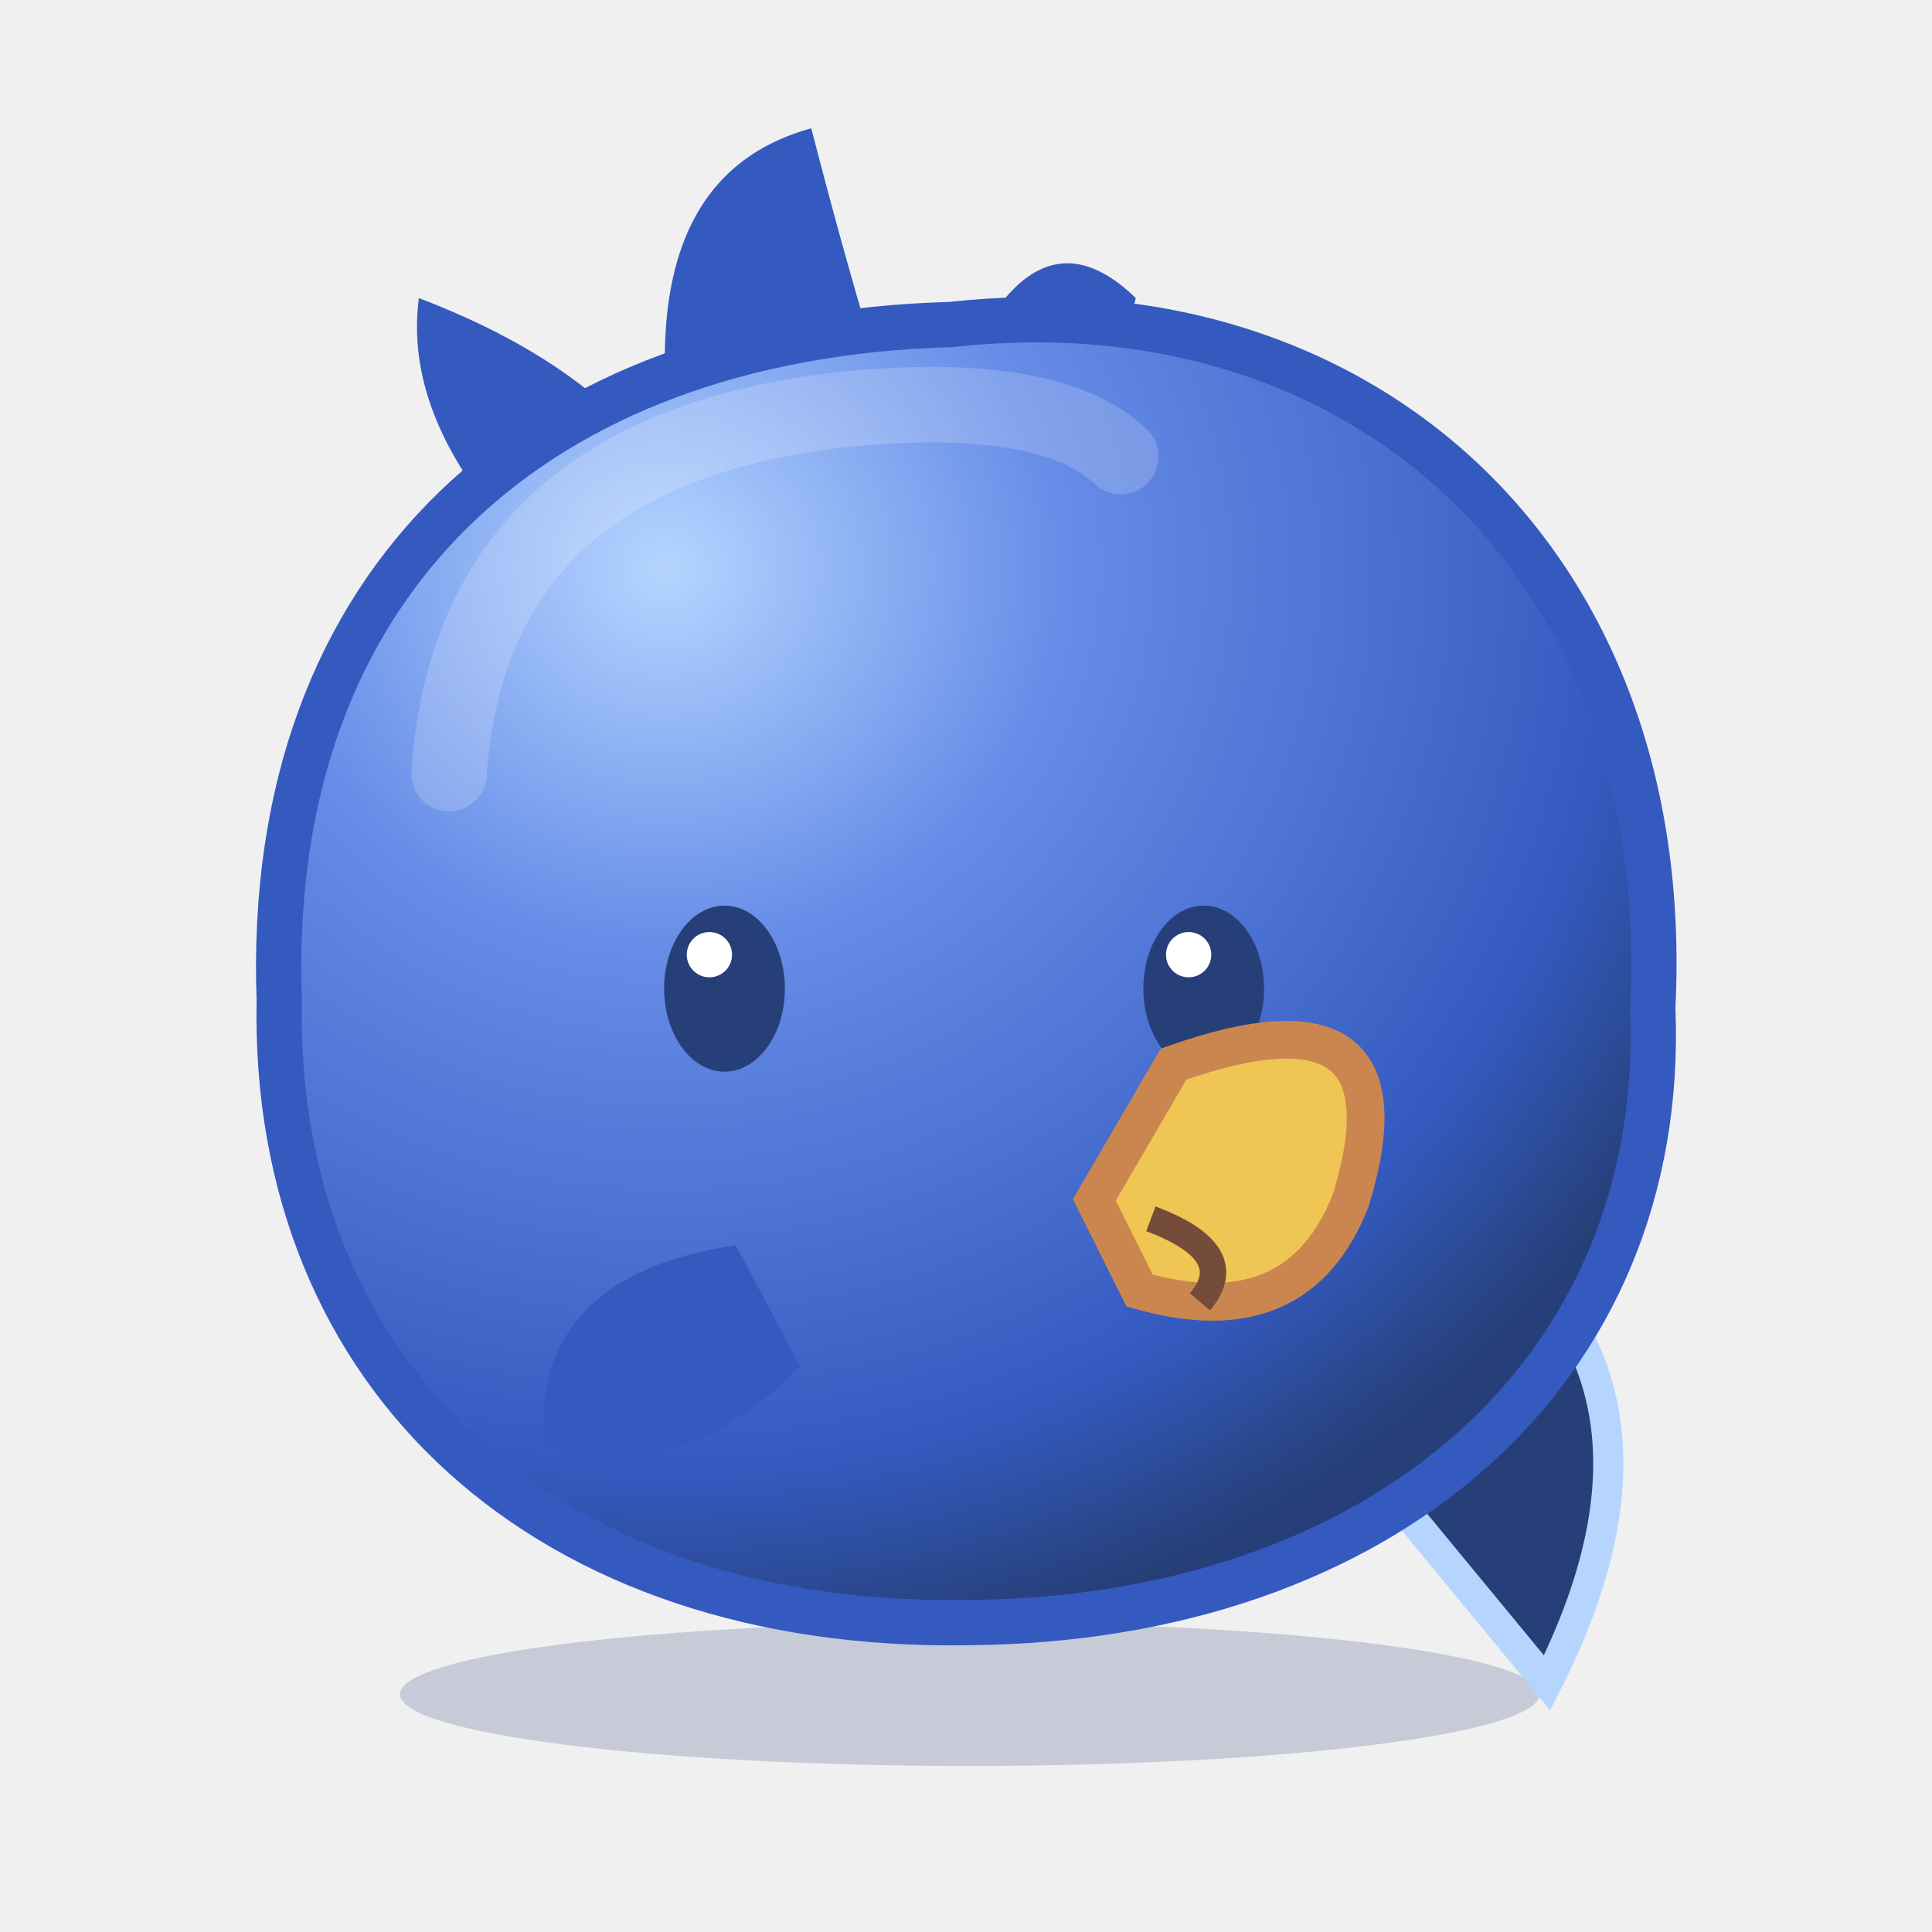
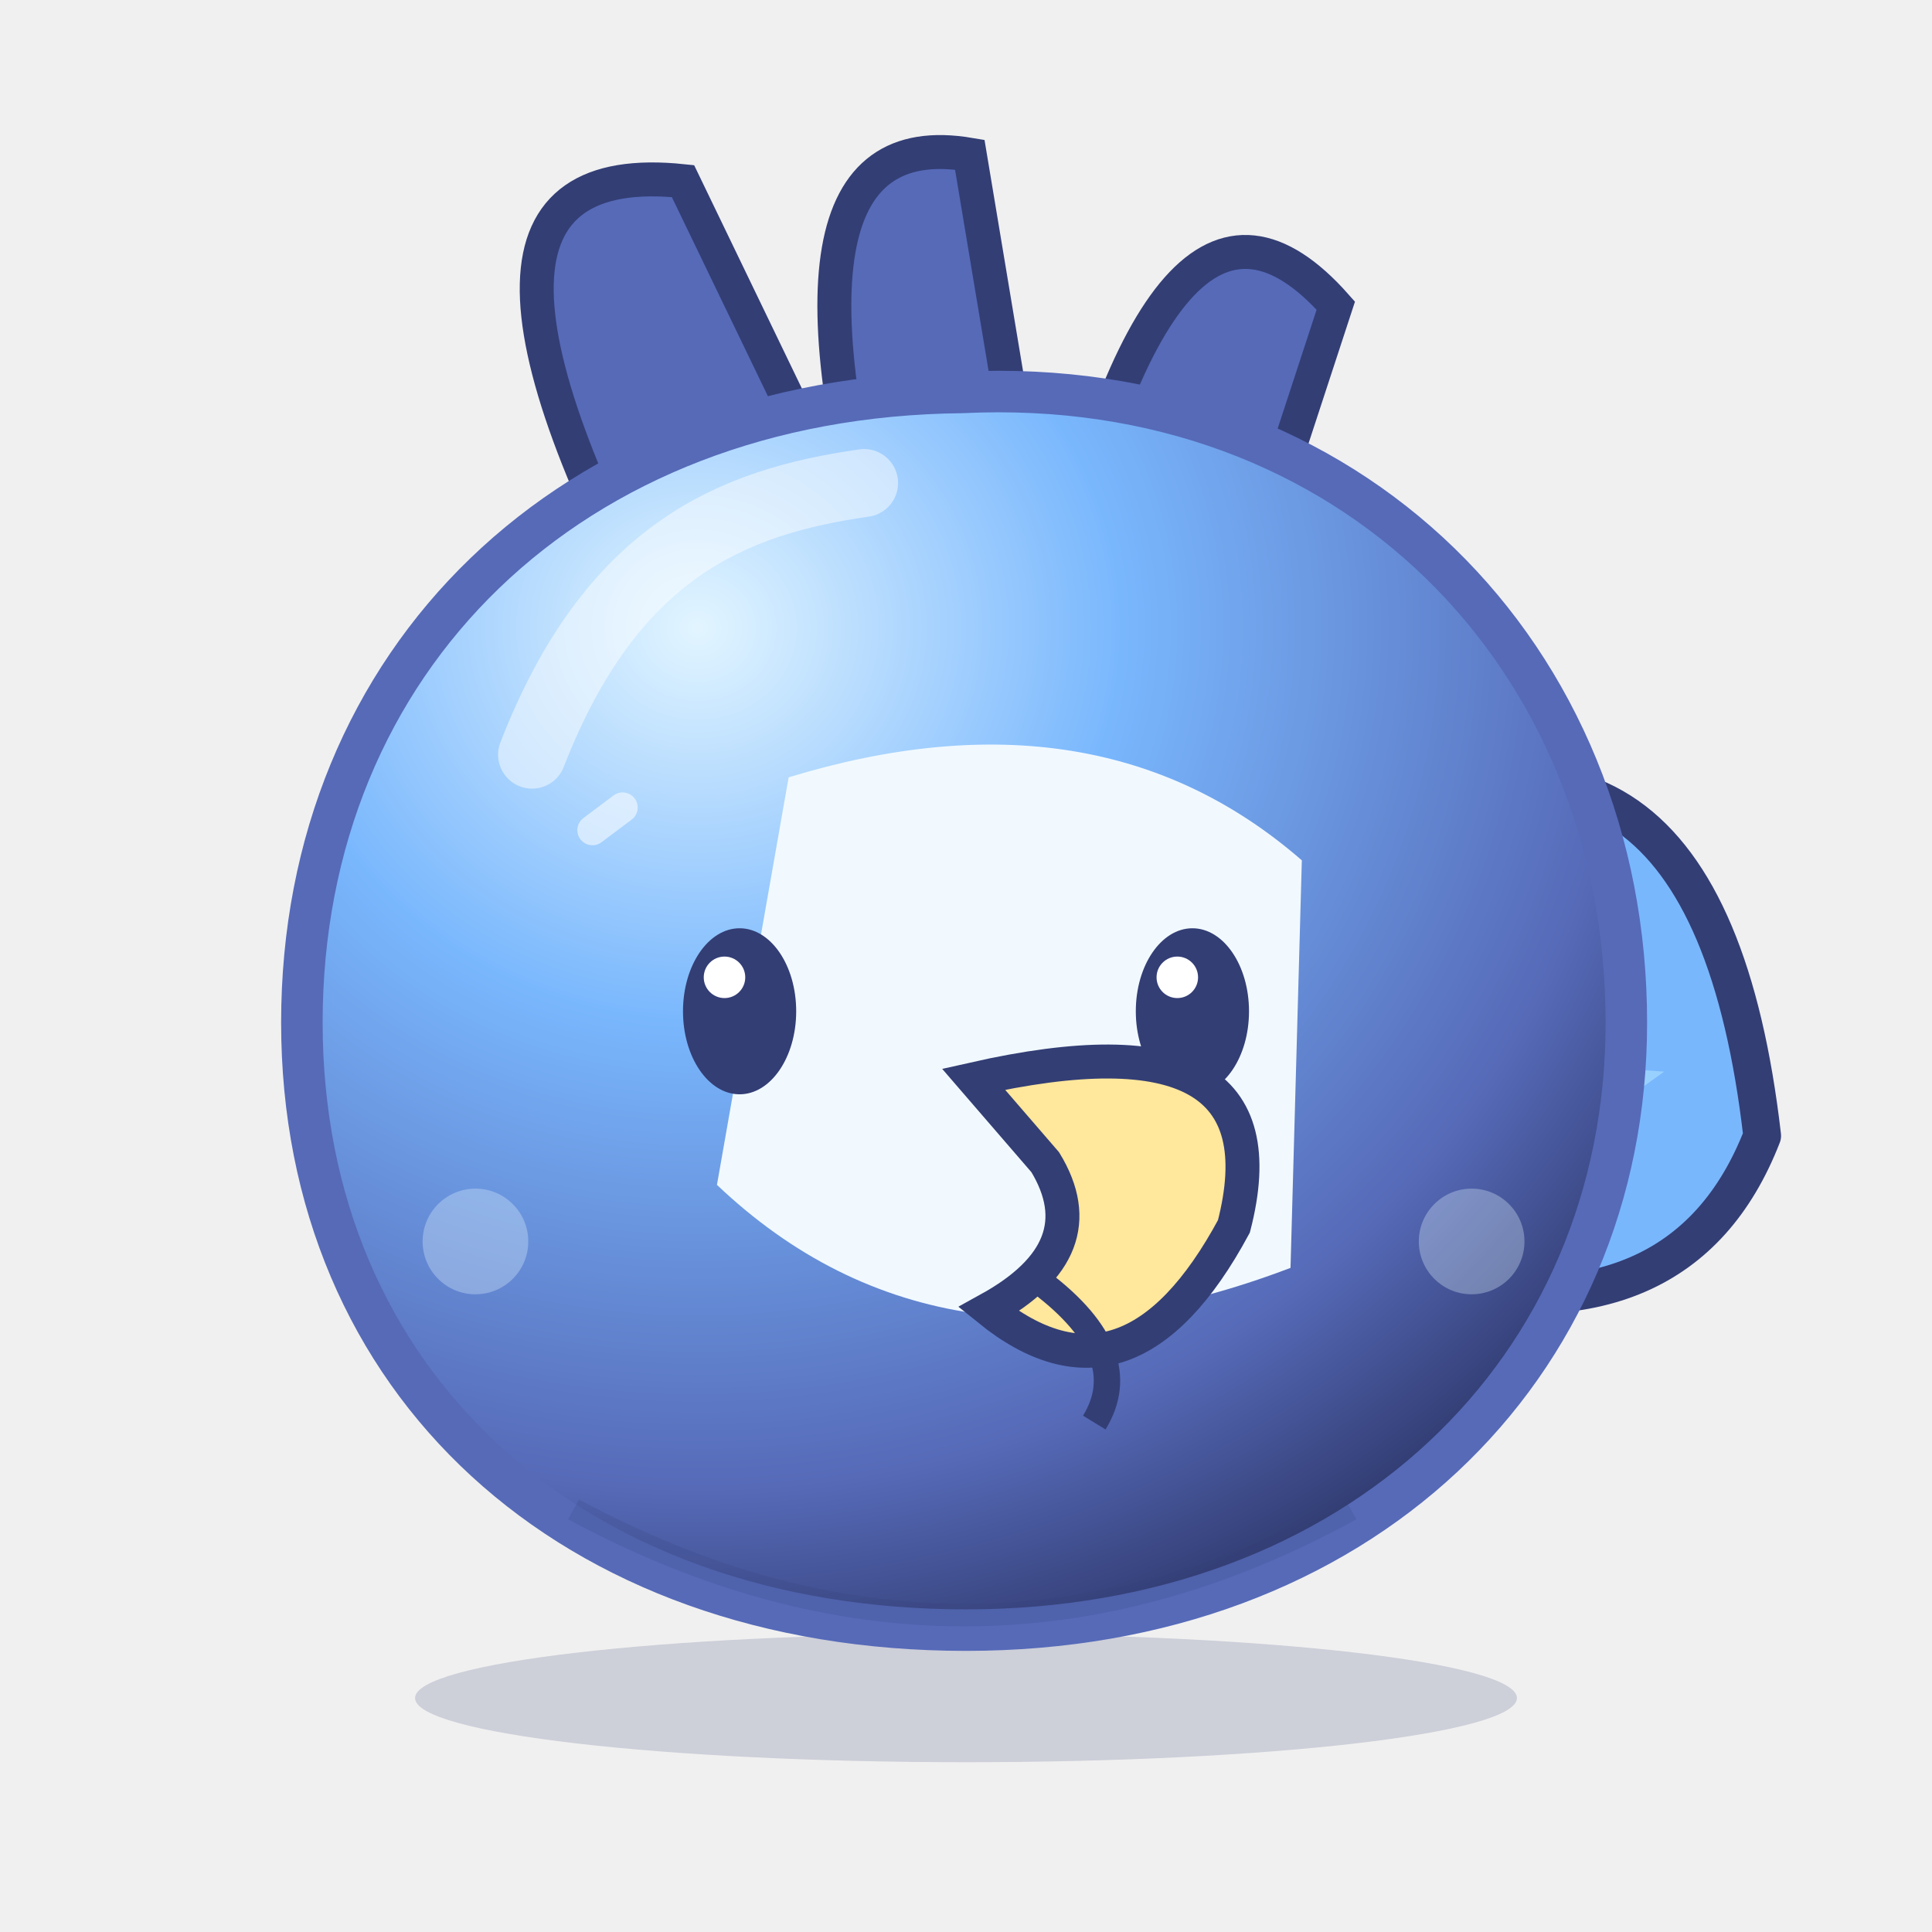
- <svg xmlns="http://www.w3.org/2000/svg" width="512" height="512" viewBox="0 0 512 512">
+ <svg xmlns="http://www.w3.org/2000/svg" width="256" height="256" viewBox="0 0 512 512">
  <defs>
-     <radialGradient id="body" cx="28%" cy="19%" r="85%">
-       <stop offset="0" stop-color="#B5D5FF" />
-       <stop offset=".34" stop-color="#678DE8" />
-       <stop offset=".82" stop-color="#345AC0" />
-       <stop offset="1" stop-color="#263F78" />
+     <radialGradient id="coat" cx="30%" cy="19%" r="86%">
+       <stop stop-color="#E2F5FF" />
+       <stop offset=".37" stop-color="#79B7FD" />
+       <stop offset=".81" stop-color="#566AB8" />
+       <stop offset="1" stop-color="#333E75" />
    </radialGradient>
-     <linearGradient id="shine" x1="0" y1="0" x2=".75" y2="1">
-       <stop stop-color="#FFFFFF" stop-opacity=".64" />
+     <radialGradient id="glow" cx="38%" cy="26%" r="68%">
+       <stop stop-color="#FFFFFF" stop-opacity=".34" />
      <stop offset="1" stop-color="#FFFFFF" stop-opacity="0" />
-     </linearGradient>
+     </radialGradient>
  </defs>
-   <ellipse cx="257" cy="449" rx="151" ry="19" fill="#263F78" opacity=".21" />
-   <path d="M151 157Q106 117 111 79Q161 98 180 131Q164 48 215 34Q231 96 244 131Q267 46 301 79Q285 140 300 168" fill="#345AC0" />
-   <path d="M382 318Q453 361 410 446L363 389Z" fill="#263F78" stroke="#B5D5FF" stroke-width="8" />
-   <path d="M252 86C360 74 444 148 438 267C442 364 366 429 257 430C145 432 72 365 74 265C70 153 143 89 252 86Z" fill="url(#body)" stroke="#345AC0" stroke-width="12" />
-   <path d="M119 205Q125 117 229 108Q279 104 297 121" fill="none" stroke="#FFFFFF" stroke-width="20" opacity=".18" stroke-linecap="round" />
-   <ellipse cx="192" cy="262" rx="16" ry="22" fill="#263F78" />
-   <ellipse cx="319" cy="262" rx="16" ry="22" fill="#263F78" />
-   <circle cx="188" cy="253" r="6" fill="#FFFFFF" />
-   <circle cx="315" cy="253" r="6" fill="#FFFFFF" />
-   <path d="M195 330Q141 338 144 383Q180 395 212 362" fill="#345AC0" />
-   <path d="M311 282Q376 259 358 318Q344 354 302 342L290 318Z" fill="#EFC554" stroke="#CB8650" stroke-width="10" />
-   <path d="M305 323Q329 332 318 345" fill="none" stroke="#754B3A" stroke-width="7" />
+   <ellipse cx="256" cy="450" rx="146" ry="17" fill="#333E75" opacity=".19" />
+   <path d="M178 173Q105 40 181 48l55 114Q198 31 257 41l21 126Q308 29 354 81l-38 116Z" fill="#566AB8" stroke="#333E75" stroke-width="9" />
+   <path d="M354 222Q452 171 467 301Q446 355 377 340" fill="#79B7FD" stroke="#333E75" stroke-width="10" stroke-linejoin="round" />
+   <path d="M384 280l57 4-39 28" fill="#A4D9FF" opacity=".75" />
+   <path d="M255 104C358 99 431 174 431 271C431 363 360 432 256 432C151 432 80 366 80 271C80 175 151 105 255 104Z" fill="url(#coat)" stroke="#566AB8" stroke-width="11" />
+   <path d="M141 200C162 146 194 133 229 128" stroke="#FFFFFF" stroke-opacity=".48" stroke-width="18" fill="none" stroke-linecap="round" />
+   <path d="M157 220L165 214" stroke="#FFFFFF" stroke-width="8" stroke-linecap="round" opacity=".55" />
+   <path d="M209 206Q291 181 345 228L342 336Q250 371 190 314Z" fill="#F1F9FF" />
+   <ellipse cx="196" cy="268" rx="15" ry="22" fill="#333E75" />
+   <ellipse cx="316" cy="268" rx="15" ry="22" fill="#333E75" />
+   <circle cx="192" cy="259" r="5.5" fill="white" />
+   <circle cx="312" cy="259" r="5.5" fill="white" />
+   <path d="M258 286Q342 267 327 325Q299 377 262 347Q291 331 277 308Z" fill="#FFE79B" stroke="#333E75" stroke-width="9" />
+   <path d="M276 340Q301 359 290 377" fill="none" stroke="#333E75" stroke-width="7" />
+   <path d="M152 400Q256 456 358 400" stroke="#333E75" stroke-opacity=".18" stroke-width="6" fill="none" />
+   <circle cx="126" cy="329" r="14" fill="#E2F5FF" opacity=".32" />
+   <circle cx="390" cy="329" r="14" fill="#E2F5FF" opacity=".32" />
</svg>
